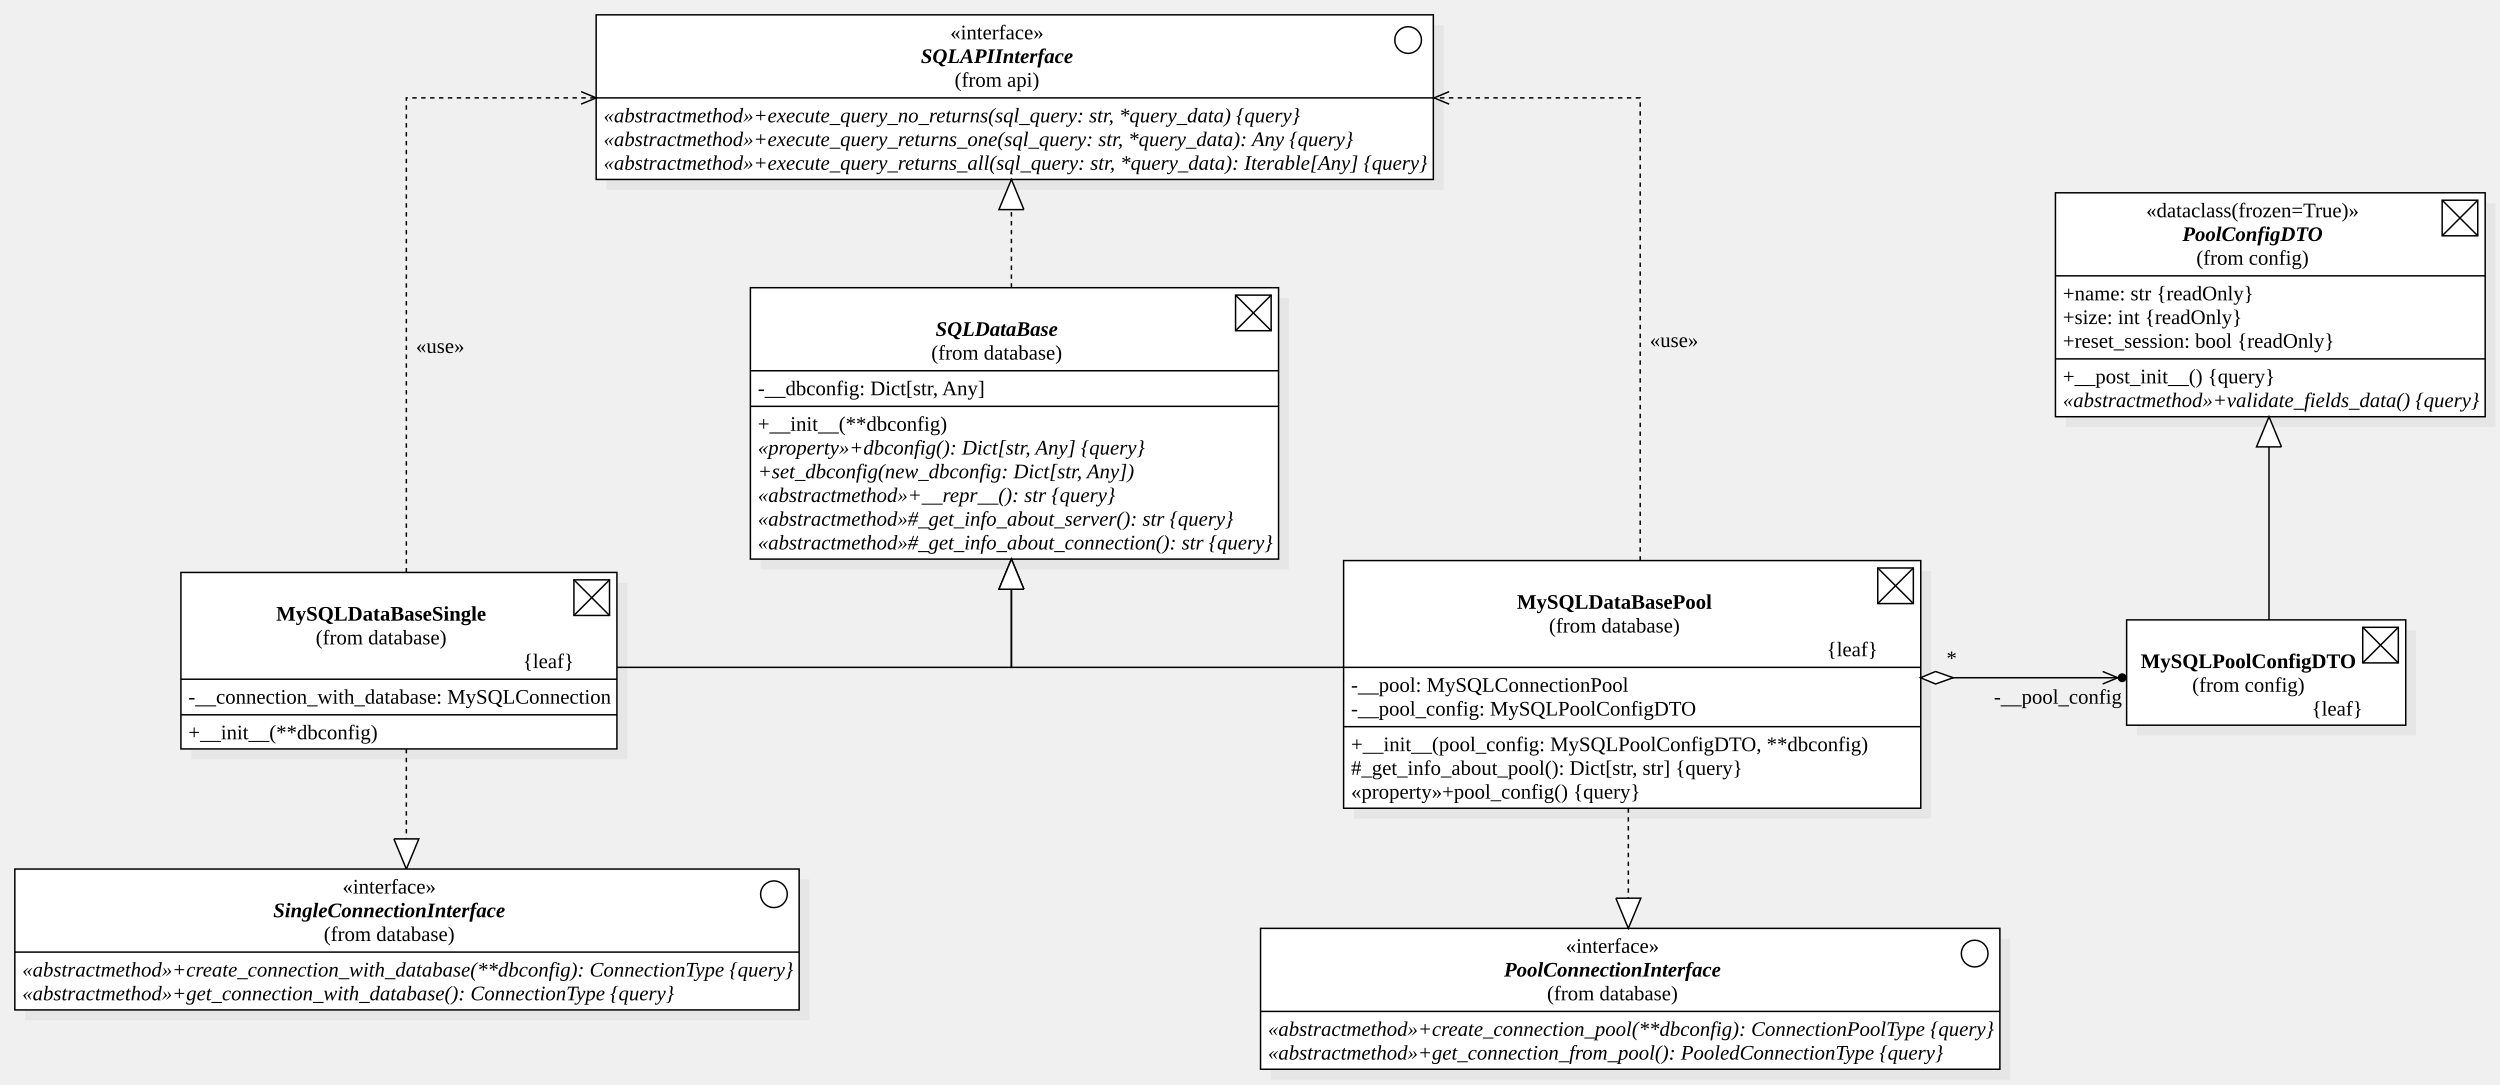
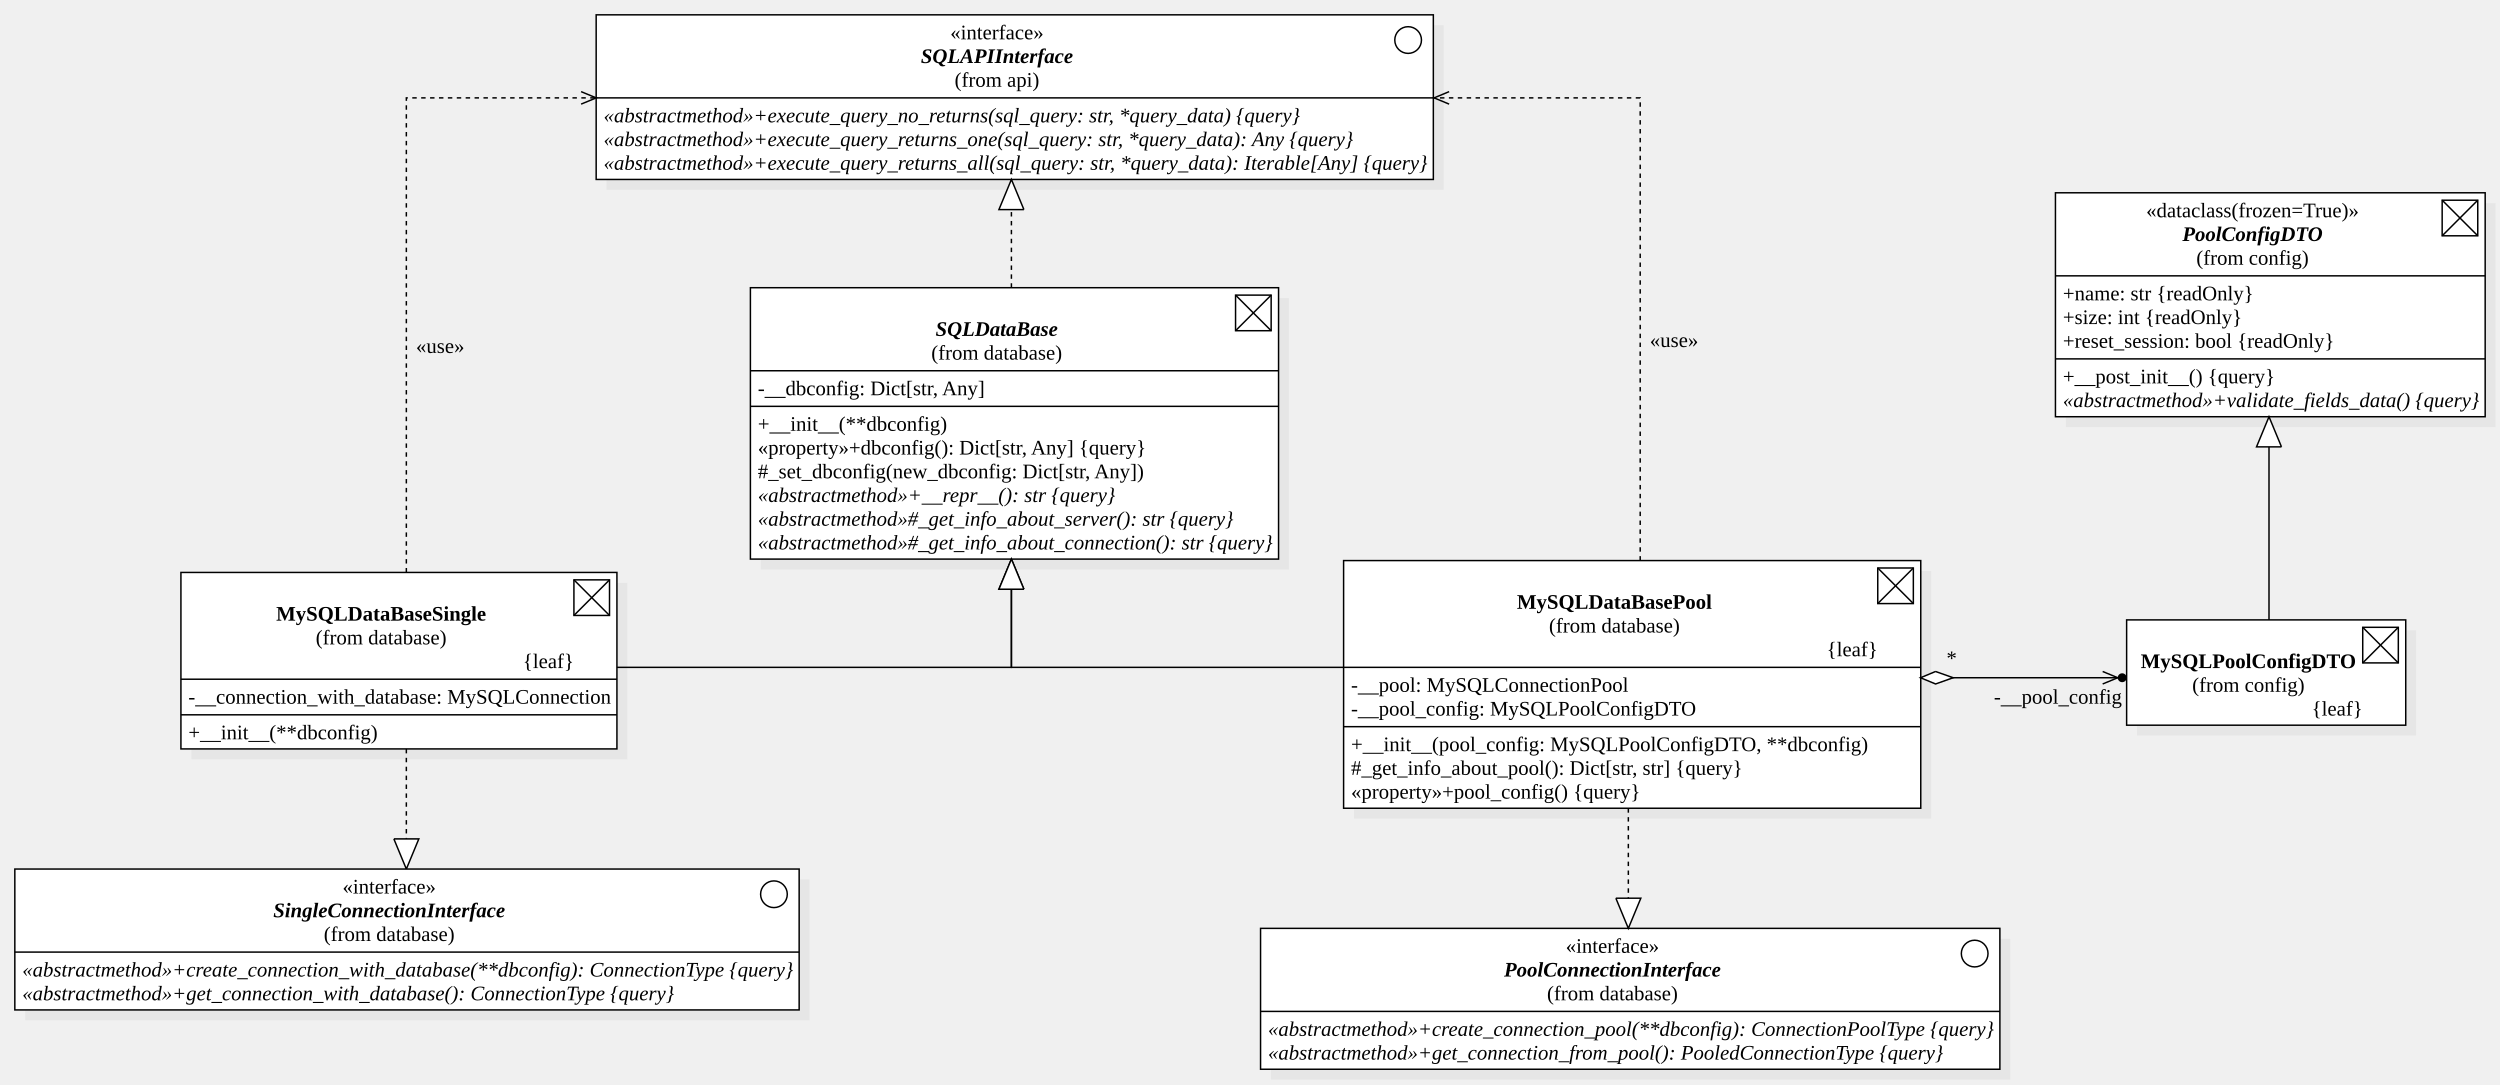
<svg xmlns="http://www.w3.org/2000/svg" version="1.1" width="1685.766" height="731">
  <defs />
  <g>
    <g transform="translate(-46,2) scale(1,1)">
      <rect fill="#C0C0C0" stroke="none" x="959" y="383" width="389.181" height="167" opacity="0.2" />
    </g>
    <g transform="translate(-46,2) scale(1,1)">
      <rect fill="#ffffff" stroke="none" x="952" y="376" width="389.181" height="167" />
    </g>
    <g transform="translate(-46,2) scale(1,1)">
      <path fill="none" stroke="#000000" d="M 952 376 L 1341.181 376 L 1341.181 543 L 952 543 L 952 376 Z Z" stroke-miterlimit="10" />
    </g>
    <g transform="translate(-46,2) scale(1,1)">
      <path fill="none" stroke="#000000" d="M 1312.181 381 L 1336.181 381 L 1336.181 405 L 1312.181 405 L 1312.181 381 Z Z" stroke-miterlimit="10" />
    </g>
    <g transform="translate(-46,2) scale(1,1)">
      <path fill="none" stroke="#000000" d="M 1312.181 381 L 1336.181 405" stroke-miterlimit="10" />
    </g>
    <g transform="translate(-46,2) scale(1,1)">
      <path fill="none" stroke="#000000" d="M 1336.181 381 L 1312.181 405" stroke-miterlimit="10" />
    </g>
    <g transform="translate(-46,2) scale(1,1)">
      <path fill="none" stroke="#000000" d="M 952 448 L 1341.181 448" stroke-miterlimit="10" />
    </g>
    <g transform="translate(-46,2) scale(1,1)">
      <path fill="none" stroke="#000000" d="M 952 488 L 1341.181 488" stroke-miterlimit="10" />
    </g>
    <g transform="translate(-46,2) scale(1,1)">
      <g>
        <path fill="none" stroke="none" />
        <text fill="#000000" stroke="none" font-family="Times New Roman" font-size="14px" font-style="normal" font-weight="normal" text-decoration="none" x="1134.59" y="387.5" />
      </g>
    </g>
    <g transform="translate(-46,2) scale(1,1)">
      <g>
        <path fill="none" stroke="none" />
        <text fill="#000000" stroke="none" font-family="Times New Roman" font-size="14px" font-style="normal" font-weight="bold" text-decoration="none" x="1068.87" y="408.5">MySQLDataBasePool</text>
      </g>
    </g>
    <g transform="translate(-46,2) scale(1,1)">
      <g>
        <path fill="none" stroke="none" />
        <text fill="#000000" stroke="none" font-family="Times New Roman" font-size="14px" font-style="normal" font-weight="normal" text-decoration="none" x="1090.475" y="424.5">(from database)</text>
      </g>
    </g>
    <g transform="translate(-46,2) scale(1,1)">
      <g>
        <path fill="none" stroke="none" />
        <text fill="#000000" stroke="none" font-family="Times New Roman" font-size="14px" font-style="normal" font-weight="normal" text-decoration="none" x="1277.762" y="440.5">{leaf}</text>
      </g>
    </g>
    <g transform="translate(-46,2) scale(1,1)">
      <g>
        <path fill="none" stroke="none" />
        <text fill="#000000" stroke="none" font-family="Times New Roman" font-size="14px" font-style="normal" font-weight="normal" text-decoration="none" x="957" y="464.5">-__pool: MySQLConnectionPool</text>
      </g>
    </g>
    <g transform="translate(-46,2) scale(1,1)">
      <g>
        <path fill="none" stroke="none" />
        <text fill="#000000" stroke="none" font-family="Times New Roman" font-size="14px" font-style="normal" font-weight="normal" text-decoration="none" x="957" y="480.5">-__pool_config: MySQLPoolConfigDTO</text>
      </g>
    </g>
    <g transform="translate(-46,2) scale(1,1)">
      <g>
        <path fill="none" stroke="none" />
        <text fill="#000000" stroke="none" font-family="Times New Roman" font-size="14px" font-style="normal" font-weight="normal" text-decoration="none" x="957" y="504.5">+__init__(pool_config: MySQLPoolConfigDTO, **dbconfig)</text>
      </g>
    </g>
    <g transform="translate(-46,2) scale(1,1)">
      <g>
        <path fill="none" stroke="none" />
        <text fill="#000000" stroke="none" font-family="Times New Roman" font-size="14px" font-style="normal" font-weight="normal" text-decoration="none" x="957" y="520.5">#_get_info_about_pool(): Dict[str, str] {query}</text>
      </g>
    </g>
    <g transform="translate(-46,2) scale(1,1)">
      <g>
        <path fill="none" stroke="none" />
        <text fill="#000000" stroke="none" font-family="Times New Roman" font-size="14px" font-style="normal" font-weight="normal" text-decoration="none" x="957" y="536.5">«property»+pool_config() {query}</text>
      </g>
    </g>
    <g transform="translate(-46,2) scale(1,1)">
      <rect fill="#C0C0C0" stroke="none" x="175" y="391" width="293.997" height="119" opacity="0.2" />
    </g>
    <g transform="translate(-46,2) scale(1,1)">
      <rect fill="#ffffff" stroke="none" x="168" y="384" width="293.997" height="119" />
    </g>
    <g transform="translate(-46,2) scale(1,1)">
      <path fill="none" stroke="#000000" d="M 168 384 L 461.997 384 L 461.997 503 L 168 503 L 168 384 Z Z" stroke-miterlimit="10" />
    </g>
    <g transform="translate(-46,2) scale(1,1)">
      <path fill="none" stroke="#000000" d="M 432.997 389 L 456.997 389 L 456.997 413 L 432.997 413 L 432.997 389 Z Z" stroke-miterlimit="10" />
    </g>
    <g transform="translate(-46,2) scale(1,1)">
      <path fill="none" stroke="#000000" d="M 432.997 389 L 456.997 413" stroke-miterlimit="10" />
    </g>
    <g transform="translate(-46,2) scale(1,1)">
      <path fill="none" stroke="#000000" d="M 456.997 389 L 432.997 413" stroke-miterlimit="10" />
    </g>
    <g transform="translate(-46,2) scale(1,1)">
      <path fill="none" stroke="#000000" d="M 168 456 L 461.997 456" stroke-miterlimit="10" />
    </g>
    <g transform="translate(-46,2) scale(1,1)">
      <path fill="none" stroke="#000000" d="M 168 480 L 461.997 480" stroke-miterlimit="10" />
    </g>
    <g transform="translate(-46,2) scale(1,1)">
      <g>
        <path fill="none" stroke="none" />
        <text fill="#000000" stroke="none" font-family="Times New Roman" font-size="14px" font-style="normal" font-weight="normal" text-decoration="none" x="302.999" y="395.5" />
      </g>
    </g>
    <g transform="translate(-46,2) scale(1,1)">
      <g>
        <path fill="none" stroke="none" />
        <text fill="#000000" stroke="none" font-family="Times New Roman" font-size="14px" font-style="normal" font-weight="bold" text-decoration="none" x="232.216" y="416.5">MySQLDataBaseSingle</text>
      </g>
    </g>
    <g transform="translate(-46,2) scale(1,1)">
      <g>
        <path fill="none" stroke="none" />
        <text fill="#000000" stroke="none" font-family="Times New Roman" font-size="14px" font-style="normal" font-weight="normal" text-decoration="none" x="258.883" y="432.5">(from database)</text>
      </g>
    </g>
    <g transform="translate(-46,2) scale(1,1)">
      <g>
        <path fill="none" stroke="none" />
        <text fill="#000000" stroke="none" font-family="Times New Roman" font-size="14px" font-style="normal" font-weight="normal" text-decoration="none" x="398.578" y="448.5">{leaf}</text>
      </g>
    </g>
    <g transform="translate(-46,2) scale(1,1)">
      <g>
        <path fill="none" stroke="none" />
        <text fill="#000000" stroke="none" font-family="Times New Roman" font-size="14px" font-style="normal" font-weight="normal" text-decoration="none" x="173" y="472.5">-__connection_with_database: MySQLConnection</text>
      </g>
    </g>
    <g transform="translate(-46,2) scale(1,1)">
      <g>
        <path fill="none" stroke="none" />
        <text fill="#000000" stroke="none" font-family="Times New Roman" font-size="14px" font-style="normal" font-weight="normal" text-decoration="none" x="173" y="496.5">+__init__(**dbconfig)</text>
      </g>
    </g>
    <g transform="translate(-46,2) scale(1,1)">
      <rect fill="#C0C0C0" stroke="none" x="559" y="199" width="356.143" height="183" opacity="0.2" />
    </g>
    <g transform="translate(-46,2) scale(1,1)">
      <rect fill="#ffffff" stroke="none" x="552" y="192" width="356.143" height="183" />
    </g>
    <g transform="translate(-46,2) scale(1,1)">
      <path fill="none" stroke="#000000" d="M 552 192 L 908.143 192 L 908.143 375 L 552 375 L 552 192 Z Z" stroke-miterlimit="10" />
    </g>
    <g transform="translate(-46,2) scale(1,1)">
      <path fill="none" stroke="#000000" d="M 879.143 197 L 903.143 197 L 903.143 221 L 879.143 221 L 879.143 197 Z Z" stroke-miterlimit="10" />
    </g>
    <g transform="translate(-46,2) scale(1,1)">
      <path fill="none" stroke="#000000" d="M 879.143 197 L 903.143 221" stroke-miterlimit="10" />
    </g>
    <g transform="translate(-46,2) scale(1,1)">
      <path fill="none" stroke="#000000" d="M 903.143 197 L 879.143 221" stroke-miterlimit="10" />
    </g>
    <g transform="translate(-46,2) scale(1,1)">
      <path fill="none" stroke="#000000" d="M 552 248 L 908.143 248" stroke-miterlimit="10" />
    </g>
    <g transform="translate(-46,2) scale(1,1)">
      <path fill="none" stroke="#000000" d="M 552 272 L 908.143 272" stroke-miterlimit="10" />
    </g>
    <g transform="translate(-46,2) scale(1,1)">
      <g>
        <path fill="none" stroke="none" />
        <text fill="#000000" stroke="none" font-family="Times New Roman" font-size="14px" font-style="normal" font-weight="normal" text-decoration="none" x="718.071" y="203.5" />
      </g>
    </g>
    <g transform="translate(-46,2) scale(1,1)">
      <g>
        <path fill="none" stroke="none" />
        <text fill="#000000" stroke="none" font-family="Times New Roman" font-size="14px" font-style="italic" font-weight="bold" text-decoration="none" x="676.847" y="224.5">SQLDataBase</text>
      </g>
    </g>
    <g transform="translate(-46,2) scale(1,1)">
      <g>
        <path fill="none" stroke="none" />
        <text fill="#000000" stroke="none" font-family="Times New Roman" font-size="14px" font-style="normal" font-weight="normal" text-decoration="none" x="673.956" y="240.5">(from database)</text>
      </g>
    </g>
    <g transform="translate(-46,2) scale(1,1)">
      <g>
        <path fill="none" stroke="none" />
        <text fill="#000000" stroke="none" font-family="Times New Roman" font-size="14px" font-style="normal" font-weight="normal" text-decoration="none" x="557" y="264.5">-__dbconfig: Dict[str, Any]</text>
      </g>
    </g>
    <g transform="translate(-46,2) scale(1,1)">
      <g>
        <path fill="none" stroke="none" />
        <text fill="#000000" stroke="none" font-family="Times New Roman" font-size="14px" font-style="normal" font-weight="normal" text-decoration="none" x="557" y="288.5">+__init__(**dbconfig)</text>
      </g>
    </g>
    <g transform="translate(-46,2) scale(1,1)">
      <g>
        <path fill="none" stroke="none" />
-         <text fill="#000000" stroke="none" font-family="Times New Roman" font-size="14px" font-style="italic" font-weight="normal" text-decoration="none" x="557" y="304.5">«property»+dbconfig(): Dict[str, Any] {query}</text>
-       </g>
-     </g>
-     <g transform="translate(-46,2) scale(1,1)">
-       <g>
-         <path fill="none" stroke="none" />
-         <text fill="#000000" stroke="none" font-family="Times New Roman" font-size="14px" font-style="italic" font-weight="normal" text-decoration="none" x="557" y="320.5">+set_dbconfig(new_dbconfig: Dict[str, Any])</text>
+         <text fill="#000000" stroke="none" font-family="Times New Roman" font-size="14px" font-style="normal" font-weight="normal" text-decoration="none" x="557" y="304.5">«property»+dbconfig(): Dict[str, Any] {query}</text>
+       </g>
+     </g>
+     <g transform="translate(-46,2) scale(1,1)">
+       <g>
+         <path fill="none" stroke="none" />
+         <text fill="#000000" stroke="none" font-family="Times New Roman" font-size="14px" font-style="normal" font-weight="normal" text-decoration="none" x="557" y="320.5">#_set_dbconfig(new_dbconfig: Dict[str, Any])</text>
      </g>
    </g>
    <g transform="translate(-46,2) scale(1,1)">
      <g>
        <path fill="none" stroke="none" />
        <text fill="#000000" stroke="none" font-family="Times New Roman" font-size="14px" font-style="italic" font-weight="normal" text-decoration="none" x="557" y="336.5">«abstractmethod»+__repr__(): str {query}</text>
      </g>
    </g>
    <g transform="translate(-46,2) scale(1,1)">
      <g>
        <path fill="none" stroke="none" />
        <text fill="#000000" stroke="none" font-family="Times New Roman" font-size="14px" font-style="italic" font-weight="normal" text-decoration="none" x="557" y="352.5">«abstractmethod»#_get_info_about_server(): str {query}</text>
      </g>
    </g>
    <g transform="translate(-46,2) scale(1,1)">
      <g>
        <path fill="none" stroke="none" />
        <text fill="#000000" stroke="none" font-family="Times New Roman" font-size="14px" font-style="italic" font-weight="normal" text-decoration="none" x="557" y="368.5">«abstractmethod»#_get_info_about_connection(): str {query}</text>
      </g>
    </g>
    <g transform="translate(-46,2) scale(1,1)">
      <path fill="none" stroke="#000000" d="M 462 448 L 728 448 L 728 375" stroke-miterlimit="10" />
    </g>
    <g transform="translate(-46,2) scale(1,1)">
      <path fill="#FFFFFF" stroke="none" d="M 736.419 395.325 L 728 375 L 719.581 395.325" />
    </g>
    <g transform="translate(-46,2) scale(1,1)">
      <path fill="none" stroke="#000000" d="M 736.419 395.325 L 728 375 L 719.581 395.325 L 736.419 395.325" stroke-miterlimit="10" />
    </g>
    <g transform="translate(-46,2) scale(1,1)">
      <path fill="none" stroke="#000000" d="M 952 448 L 728 448 L 728 375" stroke-miterlimit="10" />
    </g>
    <g transform="translate(-46,2) scale(1,1)">
      <path fill="#FFFFFF" stroke="none" d="M 736.419 395.325 L 728 375 L 719.581 395.325" />
    </g>
    <g transform="translate(-46,2) scale(1,1)">
      <path fill="none" stroke="#000000" d="M 736.419 395.325 L 728 375 L 719.581 395.325 L 736.419 395.325" stroke-miterlimit="10" />
    </g>
    <g transform="translate(-46,2) scale(1,1)">
      <rect fill="#C0C0C0" stroke="none" x="903" y="631" width="498.535" height="95" opacity="0.2" />
    </g>
    <g transform="translate(-46,2) scale(1,1)">
      <rect fill="#ffffff" stroke="none" x="896" y="624" width="498.535" height="95" />
    </g>
    <g transform="translate(-46,2) scale(1,1)">
      <path fill="none" stroke="#000000" d="M 896 624 L 1394.535 624 L 1394.535 719 L 896 719 L 896 624 Z Z" stroke-miterlimit="10" />
    </g>
    <g transform="translate(-46,2) scale(1,1)">
      <path fill="#ffffff" stroke="none" d="M 1368.535 641 C 1368.535 636.029 1372.565 632 1377.535 632 C 1382.506 632 1386.535 636.029 1386.535 641 C 1386.535 645.971 1382.506 650 1377.535 650 C 1372.565 650 1368.535 645.971 1368.535 641 Z" />
    </g>
    <g transform="translate(-46,2) scale(1,1)">
      <path fill="none" stroke="#000000" d="M 1368.535 641 C 1368.535 636.029 1372.565 632 1377.535 632 C 1382.506 632 1386.535 636.029 1386.535 641 C 1386.535 645.971 1382.506 650 1377.535 650 C 1372.565 650 1368.535 645.971 1368.535 641 Z" stroke-miterlimit="10" />
    </g>
    <g transform="translate(-46,2) scale(1,1)">
      <path fill="none" stroke="#000000" d="M 896 680 L 1394.535 680" stroke-miterlimit="10" />
    </g>
    <g transform="translate(-46,2) scale(1,1)">
      <g>
        <path fill="none" stroke="none" />
        <text fill="#000000" stroke="none" font-family="Times New Roman" font-size="14px" font-style="normal" font-weight="normal" text-decoration="none" x="1101.788" y="640.5">«interface»</text>
      </g>
    </g>
    <g transform="translate(-46,2) scale(1,1)">
      <g>
        <path fill="none" stroke="none" />
        <text fill="#000000" stroke="none" font-family="Times New Roman" font-size="14px" font-style="italic" font-weight="bold" text-decoration="none" x="1060.157" y="656.5">PoolConnectionInterface</text>
      </g>
    </g>
    <g transform="translate(-46,2) scale(1,1)">
      <g>
        <path fill="none" stroke="none" />
        <text fill="#000000" stroke="none" font-family="Times New Roman" font-size="14px" font-style="normal" font-weight="normal" text-decoration="none" x="1089.152" y="672.5">(from database)</text>
      </g>
    </g>
    <g transform="translate(-46,2) scale(1,1)">
      <g>
        <path fill="none" stroke="none" />
        <text fill="#000000" stroke="none" font-family="Times New Roman" font-size="14px" font-style="italic" font-weight="normal" text-decoration="none" x="901" y="696.5">«abstractmethod»+create_connection_pool(**dbconfig): ConnectionPoolType {query}</text>
      </g>
    </g>
    <g transform="translate(-46,2) scale(1,1)">
      <g>
        <path fill="none" stroke="none" />
        <text fill="#000000" stroke="none" font-family="Times New Roman" font-size="14px" font-style="italic" font-weight="normal" text-decoration="none" x="901" y="712.5">«abstractmethod»+get_connection_from_pool(): PooledConnectionType {query}</text>
      </g>
    </g>
    <g transform="translate(-46,2) scale(1,1)">
      <path fill="none" stroke="#000000" d="M 1144 543 L 1144 624" stroke-miterlimit="10" stroke-dasharray="3" />
    </g>
    <g transform="translate(-46,2) scale(1,1)">
      <path fill="#FFFFFF" stroke="none" d="M 1135.581 603.675 L 1144 624 L 1152.419 603.675" />
    </g>
    <g transform="translate(-46,2) scale(1,1)">
      <path fill="none" stroke="#000000" d="M 1135.581 603.675 L 1144 624 L 1152.419 603.675 L 1135.581 603.675" stroke-miterlimit="10" />
    </g>
    <g transform="translate(-46,2) scale(1,1)">
      <path fill="none" stroke="#000000" d="M 320 503 L 320 584" stroke-miterlimit="10" stroke-dasharray="3" />
    </g>
    <g transform="translate(-46,2) scale(1,1)">
      <path fill="#FFFFFF" stroke="none" d="M 311.581 563.675 L 320 584 L 328.419 563.675" />
    </g>
    <g transform="translate(-46,2) scale(1,1)">
      <path fill="none" stroke="#000000" d="M 311.581 563.675 L 320 584 L 328.419 563.675 L 311.581 563.675" stroke-miterlimit="10" />
    </g>
    <g transform="translate(-46,2) scale(1,1)">
      <rect fill="#C0C0C0" stroke="none" x="63" y="591" width="528.873" height="95" opacity="0.2" />
    </g>
    <g transform="translate(-46,2) scale(1,1)">
      <rect fill="#ffffff" stroke="none" x="56" y="584" width="528.873" height="95" />
    </g>
    <g transform="translate(-46,2) scale(1,1)">
      <path fill="none" stroke="#000000" d="M 56 584 L 584.873 584 L 584.873 679 L 56 679 L 56 584 Z Z" stroke-miterlimit="10" />
    </g>
    <g transform="translate(-46,2) scale(1,1)">
      <path fill="#ffffff" stroke="none" d="M 558.873 601 C 558.873 596.029 562.902 592 567.873 592 C 572.844 592 576.873 596.029 576.873 601 C 576.873 605.971 572.844 610 567.873 610 C 562.902 610 558.873 605.971 558.873 601 Z" />
    </g>
    <g transform="translate(-46,2) scale(1,1)">
      <path fill="none" stroke="#000000" d="M 558.873 601 C 558.873 596.029 562.902 592 567.873 592 C 572.844 592 576.873 596.029 576.873 601 C 576.873 605.971 572.844 610 567.873 610 C 562.902 610 558.873 605.971 558.873 601 Z" stroke-miterlimit="10" />
    </g>
    <g transform="translate(-46,2) scale(1,1)">
      <path fill="none" stroke="#000000" d="M 56 640 L 584.873 640" stroke-miterlimit="10" />
    </g>
    <g transform="translate(-46,2) scale(1,1)">
      <g>
        <path fill="none" stroke="none" />
        <text fill="#000000" stroke="none" font-family="Times New Roman" font-size="14px" font-style="normal" font-weight="normal" text-decoration="none" x="276.957" y="600.5">«interface»</text>
      </g>
    </g>
    <g transform="translate(-46,2) scale(1,1)">
      <g>
        <path fill="none" stroke="none" />
        <text fill="#000000" stroke="none" font-family="Times New Roman" font-size="14px" font-style="italic" font-weight="bold" text-decoration="none" x="230.264" y="616.5">SingleConnectionInterface</text>
      </g>
    </g>
    <g transform="translate(-46,2) scale(1,1)">
      <g>
        <path fill="none" stroke="none" />
        <text fill="#000000" stroke="none" font-family="Times New Roman" font-size="14px" font-style="normal" font-weight="normal" text-decoration="none" x="264.321" y="632.5">(from database)</text>
      </g>
    </g>
    <g transform="translate(-46,2) scale(1,1)">
      <g>
        <path fill="none" stroke="none" />
        <text fill="#000000" stroke="none" font-family="Times New Roman" font-size="14px" font-style="italic" font-weight="normal" text-decoration="none" x="61" y="656.5">«abstractmethod»+create_connection_with_database(**dbconfig): ConnectionType {query}</text>
      </g>
    </g>
    <g transform="translate(-46,2) scale(1,1)">
      <g>
        <path fill="none" stroke="none" />
        <text fill="#000000" stroke="none" font-family="Times New Roman" font-size="14px" font-style="italic" font-weight="normal" text-decoration="none" x="61" y="672.5">«abstractmethod»+get_connection_with_database(): ConnectionType {query}</text>
      </g>
    </g>
    <g transform="translate(-46,2) scale(1,1)">
      <rect fill="#C0C0C0" stroke="none" x="1487" y="423" width="188.202" height="71" opacity="0.2" />
    </g>
    <g transform="translate(-46,2) scale(1,1)">
      <rect fill="#ffffff" stroke="none" x="1480" y="416" width="188.202" height="71" />
    </g>
    <g transform="translate(-46,2) scale(1,1)">
      <path fill="none" stroke="#000000" d="M 1480 416 L 1668.202 416 L 1668.202 487 L 1480 487 L 1480 416 Z Z" stroke-miterlimit="10" />
    </g>
    <g transform="translate(-46,2) scale(1,1)">
      <path fill="none" stroke="#000000" d="M 1639.202 421 L 1663.202 421 L 1663.202 445 L 1639.202 445 L 1639.202 421 Z Z" stroke-miterlimit="10" />
    </g>
    <g transform="translate(-46,2) scale(1,1)">
      <path fill="none" stroke="#000000" d="M 1639.202 421 L 1663.202 445" stroke-miterlimit="10" />
    </g>
    <g transform="translate(-46,2) scale(1,1)">
      <path fill="none" stroke="#000000" d="M 1663.202 421 L 1639.202 445" stroke-miterlimit="10" />
    </g>
    <g transform="translate(-46,2) scale(1,1)">
      <g>
        <path fill="none" stroke="none" />
        <text fill="#000000" stroke="none" font-family="Times New Roman" font-size="14px" font-style="normal" font-weight="normal" text-decoration="none" x="1562.101" y="427.5" />
      </g>
    </g>
    <g transform="translate(-46,2) scale(1,1)">
      <g>
        <path fill="none" stroke="none" />
        <text fill="#000000" stroke="none" font-family="Times New Roman" font-size="14px" font-style="normal" font-weight="bold" text-decoration="none" x="1489.5" y="448.5">MySQLPoolConfigDTO</text>
      </g>
    </g>
    <g transform="translate(-46,2) scale(1,1)">
      <g>
        <path fill="none" stroke="none" />
        <text fill="#000000" stroke="none" font-family="Times New Roman" font-size="14px" font-style="normal" font-weight="normal" text-decoration="none" x="1524.199" y="464.5">(from config)</text>
      </g>
    </g>
    <g transform="translate(-46,2) scale(1,1)">
      <g>
        <path fill="none" stroke="none" />
        <text fill="#000000" stroke="none" font-family="Times New Roman" font-size="14px" font-style="normal" font-weight="normal" text-decoration="none" x="1604.783" y="480.5">{leaf}</text>
      </g>
    </g>
    <g transform="translate(-46,2) scale(1,1)">
      <rect fill="#C0C0C0" stroke="none" x="455" y="15" width="564.509" height="111" opacity="0.2" />
    </g>
    <g transform="translate(-46,2) scale(1,1)">
      <rect fill="#ffffff" stroke="none" x="448" y="8" width="564.509" height="111" />
    </g>
    <g transform="translate(-46,2) scale(1,1)">
      <path fill="none" stroke="#000000" d="M 448 8 L 1012.509 8 L 1012.509 119 L 448 119 L 448 8 Z Z" stroke-miterlimit="10" />
    </g>
    <g transform="translate(-46,2) scale(1,1)">
      <path fill="#ffffff" stroke="none" d="M 986.509 25 C 986.509 20.029 990.538 16 995.509 16 C 1000.479 16 1004.509 20.029 1004.509 25 C 1004.509 29.971 1000.479 34 995.509 34 C 990.538 34 986.509 29.971 986.509 25 Z" />
    </g>
    <g transform="translate(-46,2) scale(1,1)">
      <path fill="none" stroke="#000000" d="M 986.509 25 C 986.509 20.029 990.538 16 995.509 16 C 1000.479 16 1004.509 20.029 1004.509 25 C 1004.509 29.971 1000.479 34 995.509 34 C 990.538 34 986.509 29.971 986.509 25 Z" stroke-miterlimit="10" />
    </g>
    <g transform="translate(-46,2) scale(1,1)">
      <path fill="none" stroke="#000000" d="M 448 64 L 1012.509 64" stroke-miterlimit="10" />
    </g>
    <g transform="translate(-46,2) scale(1,1)">
      <g>
        <path fill="none" stroke="none" />
        <text fill="#000000" stroke="none" font-family="Times New Roman" font-size="14px" font-style="normal" font-weight="normal" text-decoration="none" x="686.775" y="24.5">«interface»</text>
      </g>
    </g>
    <g transform="translate(-46,2) scale(1,1)">
      <g>
        <path fill="none" stroke="none" />
        <text fill="#000000" stroke="none" font-family="Times New Roman" font-size="14px" font-style="italic" font-weight="bold" text-decoration="none" x="666.923" y="40.5">SQLAPIInterface</text>
      </g>
    </g>
    <g transform="translate(-46,2) scale(1,1)">
      <g>
        <path fill="none" stroke="none" />
        <text fill="#000000" stroke="none" font-family="Times New Roman" font-size="14px" font-style="normal" font-weight="normal" text-decoration="none" x="689.684" y="56.5">(from api)</text>
      </g>
    </g>
    <g transform="translate(-46,2) scale(1,1)">
      <g>
        <path fill="none" stroke="none" />
        <text fill="#000000" stroke="none" font-family="Times New Roman" font-size="14px" font-style="italic" font-weight="normal" text-decoration="none" x="453" y="80.5">«abstractmethod»+execute_query_no_returns(sql_query: str, *query_data) {query}</text>
      </g>
    </g>
    <g transform="translate(-46,2) scale(1,1)">
      <g>
        <path fill="none" stroke="none" />
        <text fill="#000000" stroke="none" font-family="Times New Roman" font-size="14px" font-style="italic" font-weight="normal" text-decoration="none" x="453" y="96.5">«abstractmethod»+execute_query_returns_one(sql_query: str, *query_data): Any {query}</text>
      </g>
    </g>
    <g transform="translate(-46,2) scale(1,1)">
      <g>
        <path fill="none" stroke="none" />
        <text fill="#000000" stroke="none" font-family="Times New Roman" font-size="14px" font-style="italic" font-weight="normal" text-decoration="none" x="453" y="112.5">«abstractmethod»+execute_query_returns_all(sql_query: str, *query_data): Iterable[Any] {query}</text>
      </g>
    </g>
    <g transform="translate(-46,2) scale(1,1)">
      <path fill="none" stroke="#000000" d="M 728 192 L 728 119" stroke-miterlimit="10" stroke-dasharray="3" />
    </g>
    <g transform="translate(-46,2) scale(1,1)">
      <path fill="#FFFFFF" stroke="none" d="M 736.419 139.325 L 728 119 L 719.581 139.325" />
    </g>
    <g transform="translate(-46,2) scale(1,1)">
      <path fill="none" stroke="#000000" d="M 736.419 139.325 L 728 119 L 719.581 139.325 L 736.419 139.325" stroke-miterlimit="10" />
    </g>
    <g transform="translate(-46,2) scale(1,1)">
      <path fill="none" stroke="#000000" d="M 320 384 L 320 64 L 448 64" stroke-miterlimit="10" stroke-dasharray="3" />
    </g>
    <g transform="translate(-46,2) scale(1,1)">
      <path fill="none" stroke="#000000" d="M 437.837 68.21 L 448 64 L 437.837 59.79" stroke-miterlimit="10" />
    </g>
    <g transform="translate(-46,2) scale(1,1)">
      <g>
        <path fill="none" stroke="none" />
        <text fill="#000000" stroke="none" font-family="Times New Roman" font-size="14px" font-style="normal" font-weight="normal" text-decoration="none" x="326.5" y="236">«use»</text>
      </g>
    </g>
    <g transform="translate(-46,2) scale(1,1)">
      <path fill="none" stroke="#000000" d="M 1152 376 L 1152 64 L 1013 64" stroke-miterlimit="10" stroke-dasharray="3" />
    </g>
    <g transform="translate(-46,2) scale(1,1)">
      <path fill="none" stroke="#000000" d="M 1023.163 59.79 L 1013 64 L 1023.163 68.21" stroke-miterlimit="10" />
    </g>
    <g transform="translate(-46,2) scale(1,1)">
      <g>
        <path fill="none" stroke="none" />
        <text fill="#000000" stroke="none" font-family="Times New Roman" font-size="14px" font-style="normal" font-weight="normal" text-decoration="none" x="1158.5" y="232">«use»</text>
      </g>
    </g>
    <g transform="translate(-46,2) scale(1,1)">
      <rect fill="#C0C0C0" stroke="none" x="1439" y="135" width="289.766" height="151" opacity="0.2" />
    </g>
    <g transform="translate(-46,2) scale(1,1)">
      <rect fill="#ffffff" stroke="none" x="1432" y="128" width="289.766" height="151" />
    </g>
    <g transform="translate(-46,2) scale(1,1)">
      <path fill="none" stroke="#000000" d="M 1432 128 L 1721.766 128 L 1721.766 279 L 1432 279 L 1432 128 Z Z" stroke-miterlimit="10" />
    </g>
    <g transform="translate(-46,2) scale(1,1)">
      <path fill="none" stroke="#000000" d="M 1692.766 133 L 1716.766 133 L 1716.766 157 L 1692.766 157 L 1692.766 133 Z Z" stroke-miterlimit="10" />
    </g>
    <g transform="translate(-46,2) scale(1,1)">
      <path fill="none" stroke="#000000" d="M 1692.766 133 L 1716.766 157" stroke-miterlimit="10" />
    </g>
    <g transform="translate(-46,2) scale(1,1)">
      <path fill="none" stroke="#000000" d="M 1716.766 133 L 1692.766 157" stroke-miterlimit="10" />
    </g>
    <g transform="translate(-46,2) scale(1,1)">
      <path fill="none" stroke="#000000" d="M 1432 184 L 1721.766 184" stroke-miterlimit="10" />
    </g>
    <g transform="translate(-46,2) scale(1,1)">
      <path fill="none" stroke="#000000" d="M 1432 240 L 1721.766 240" stroke-miterlimit="10" />
    </g>
    <g transform="translate(-46,2) scale(1,1)">
      <g>
        <path fill="none" stroke="none" />
        <text fill="#000000" stroke="none" font-family="Times New Roman" font-size="14px" font-style="normal" font-weight="normal" text-decoration="none" x="1493.164" y="144.5">«dataclass(frozen=True)»</text>
      </g>
    </g>
    <g transform="translate(-46,2) scale(1,1)">
      <g>
        <path fill="none" stroke="none" />
        <text fill="#000000" stroke="none" font-family="Times New Roman" font-size="14px" font-style="italic" font-weight="bold" text-decoration="none" x="1517.564" y="160.5">PoolConfigDTO</text>
      </g>
    </g>
    <g transform="translate(-46,2) scale(1,1)">
      <g>
        <path fill="none" stroke="none" />
        <text fill="#000000" stroke="none" font-family="Times New Roman" font-size="14px" font-style="normal" font-weight="normal" text-decoration="none" x="1526.981" y="176.5">(from config)</text>
      </g>
    </g>
    <g transform="translate(-46,2) scale(1,1)">
      <g>
        <path fill="none" stroke="none" />
        <text fill="#000000" stroke="none" font-family="Times New Roman" font-size="14px" font-style="normal" font-weight="normal" text-decoration="none" x="1437" y="200.5">+name: str {readOnly}</text>
      </g>
    </g>
    <g transform="translate(-46,2) scale(1,1)">
      <g>
        <path fill="none" stroke="none" />
        <text fill="#000000" stroke="none" font-family="Times New Roman" font-size="14px" font-style="normal" font-weight="normal" text-decoration="none" x="1437" y="216.5">+size: int {readOnly}</text>
      </g>
    </g>
    <g transform="translate(-46,2) scale(1,1)">
      <g>
        <path fill="none" stroke="none" />
        <text fill="#000000" stroke="none" font-family="Times New Roman" font-size="14px" font-style="normal" font-weight="normal" text-decoration="none" x="1437" y="232.5">+reset_session: bool {readOnly}</text>
      </g>
    </g>
    <g transform="translate(-46,2) scale(1,1)">
      <g>
        <path fill="none" stroke="none" />
        <text fill="#000000" stroke="none" font-family="Times New Roman" font-size="14px" font-style="normal" font-weight="normal" text-decoration="none" x="1437" y="256.5">+__post_init__() {query}</text>
      </g>
    </g>
    <g transform="translate(-46,2) scale(1,1)">
      <g>
        <path fill="none" stroke="none" />
        <text fill="#000000" stroke="none" font-family="Times New Roman" font-size="14px" font-style="italic" font-weight="normal" text-decoration="none" x="1437" y="272.5">«abstractmethod»+validate_fields_data() {query}</text>
      </g>
    </g>
    <g transform="translate(-46,2) scale(1,1)">
      <path fill="none" stroke="#000000" d="M 1576 416 L 1576 279" stroke-miterlimit="10" />
    </g>
    <g transform="translate(-46,2) scale(1,1)">
      <path fill="#FFFFFF" stroke="none" d="M 1584.419 299.325 L 1576 279 L 1567.581 299.325" />
    </g>
    <g transform="translate(-46,2) scale(1,1)">
      <path fill="none" stroke="#000000" d="M 1584.419 299.325 L 1576 279 L 1567.581 299.325 L 1584.419 299.325" stroke-miterlimit="10" />
    </g>
    <g transform="translate(-46,2) scale(1,1)">
      <path fill="none" stroke="#000000" d="M 1480 455 L 1341 455" stroke-miterlimit="10" />
    </g>
    <g transform="translate(-46,2) scale(1,1)">
      <path fill="#FFFFFF" stroke="none" d="M 1351.163 450.79 L 1341 455 L 1351.163 459.21 L 1363 455" />
    </g>
    <g transform="translate(-46,2) scale(1,1)">
      <path fill="none" stroke="#000000" d="M 1351.163 450.79 L 1341 455 L 1351.163 459.21 L 1363 455 L 1351.163 450.79" stroke-miterlimit="10" />
    </g>
    <g transform="translate(-46,2) scale(1,1)">
      <path fill="none" stroke="#000000" d="M 1463.837 459.21 L 1474 455 L 1463.837 450.79" stroke-miterlimit="10" />
    </g>
    <g transform="translate(-46,2) scale(1,1)">
      <path fill="#000000" stroke="none" d="M 1474 455 C 1474 453.343 1475.343 452 1477 452 C 1478.657 452 1480 453.343 1480 455 C 1480 456.657 1478.657 458 1477 458 C 1475.343 458 1474 456.657 1474 455 Z" />
    </g>
    <g transform="translate(-46,2) scale(1,1)">
      <g>
        <path fill="none" stroke="none" />
        <text fill="#000000" stroke="none" font-family="Times New Roman" font-size="14px" font-style="normal" font-weight="normal" text-decoration="none" x="1390.5" y="472.5">-__pool_config</text>
      </g>
    </g>
    <g transform="translate(-46,2) scale(1,1)">
      <g>
        <path fill="none" stroke="none" />
        <text fill="#000000" stroke="none" font-family="Times New Roman" font-size="14px" font-style="normal" font-weight="normal" text-decoration="none" x="1358.5" y="446.5">*</text>
      </g>
    </g>
  </g>
</svg>
